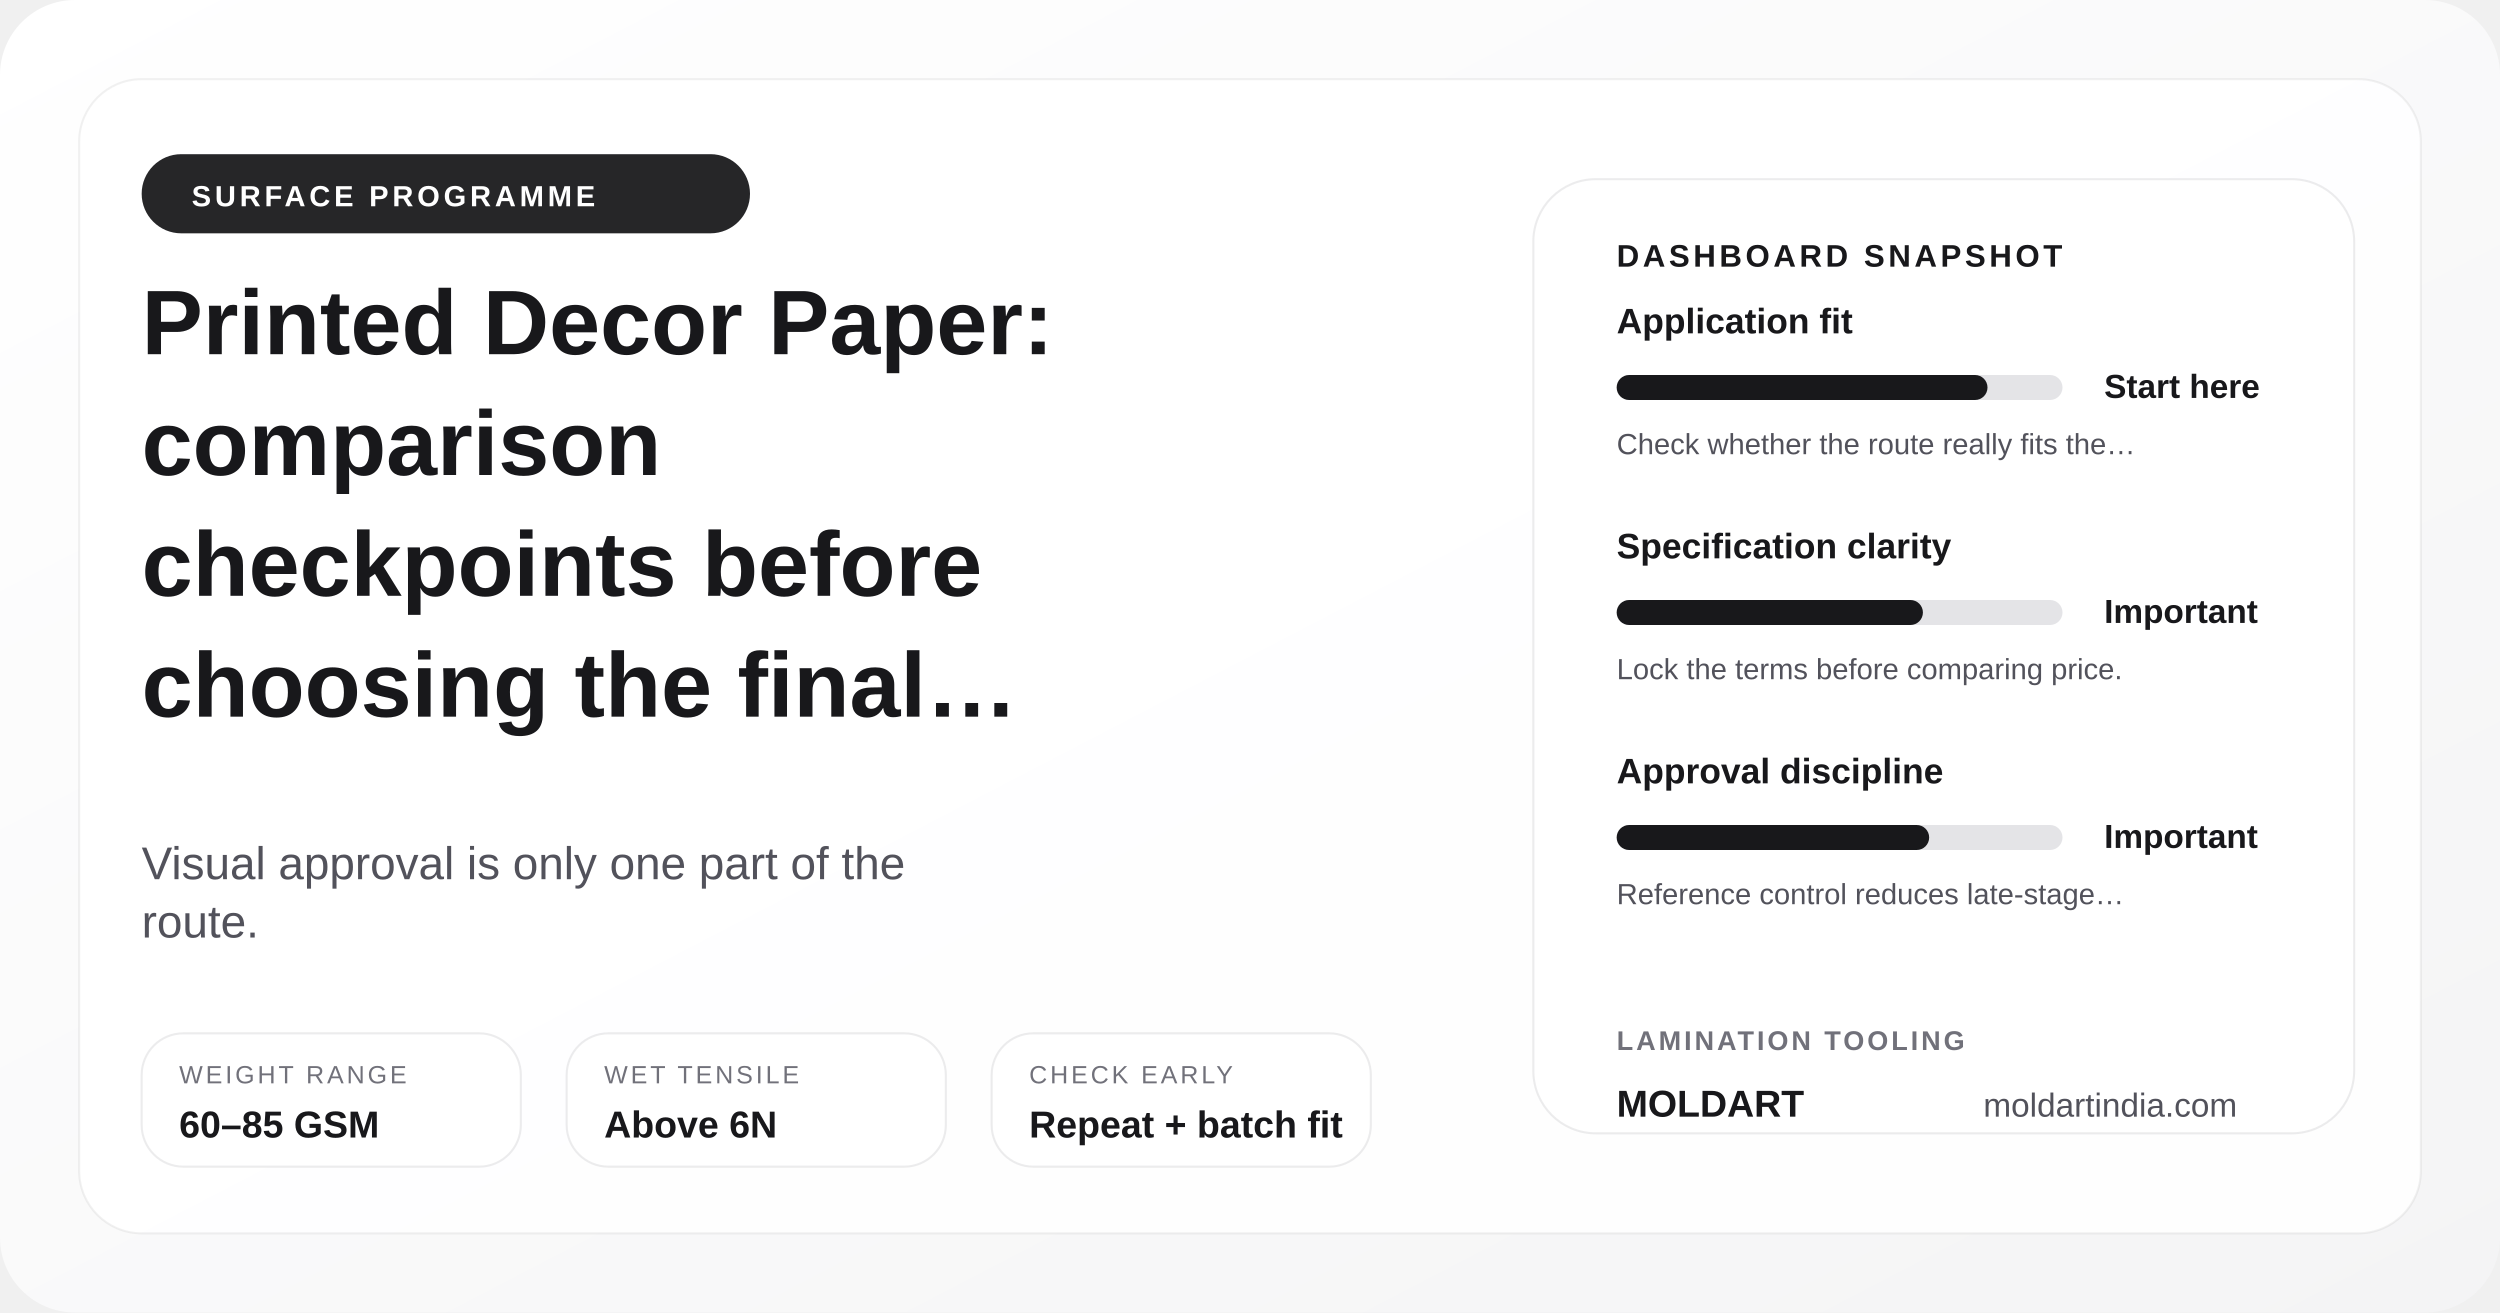
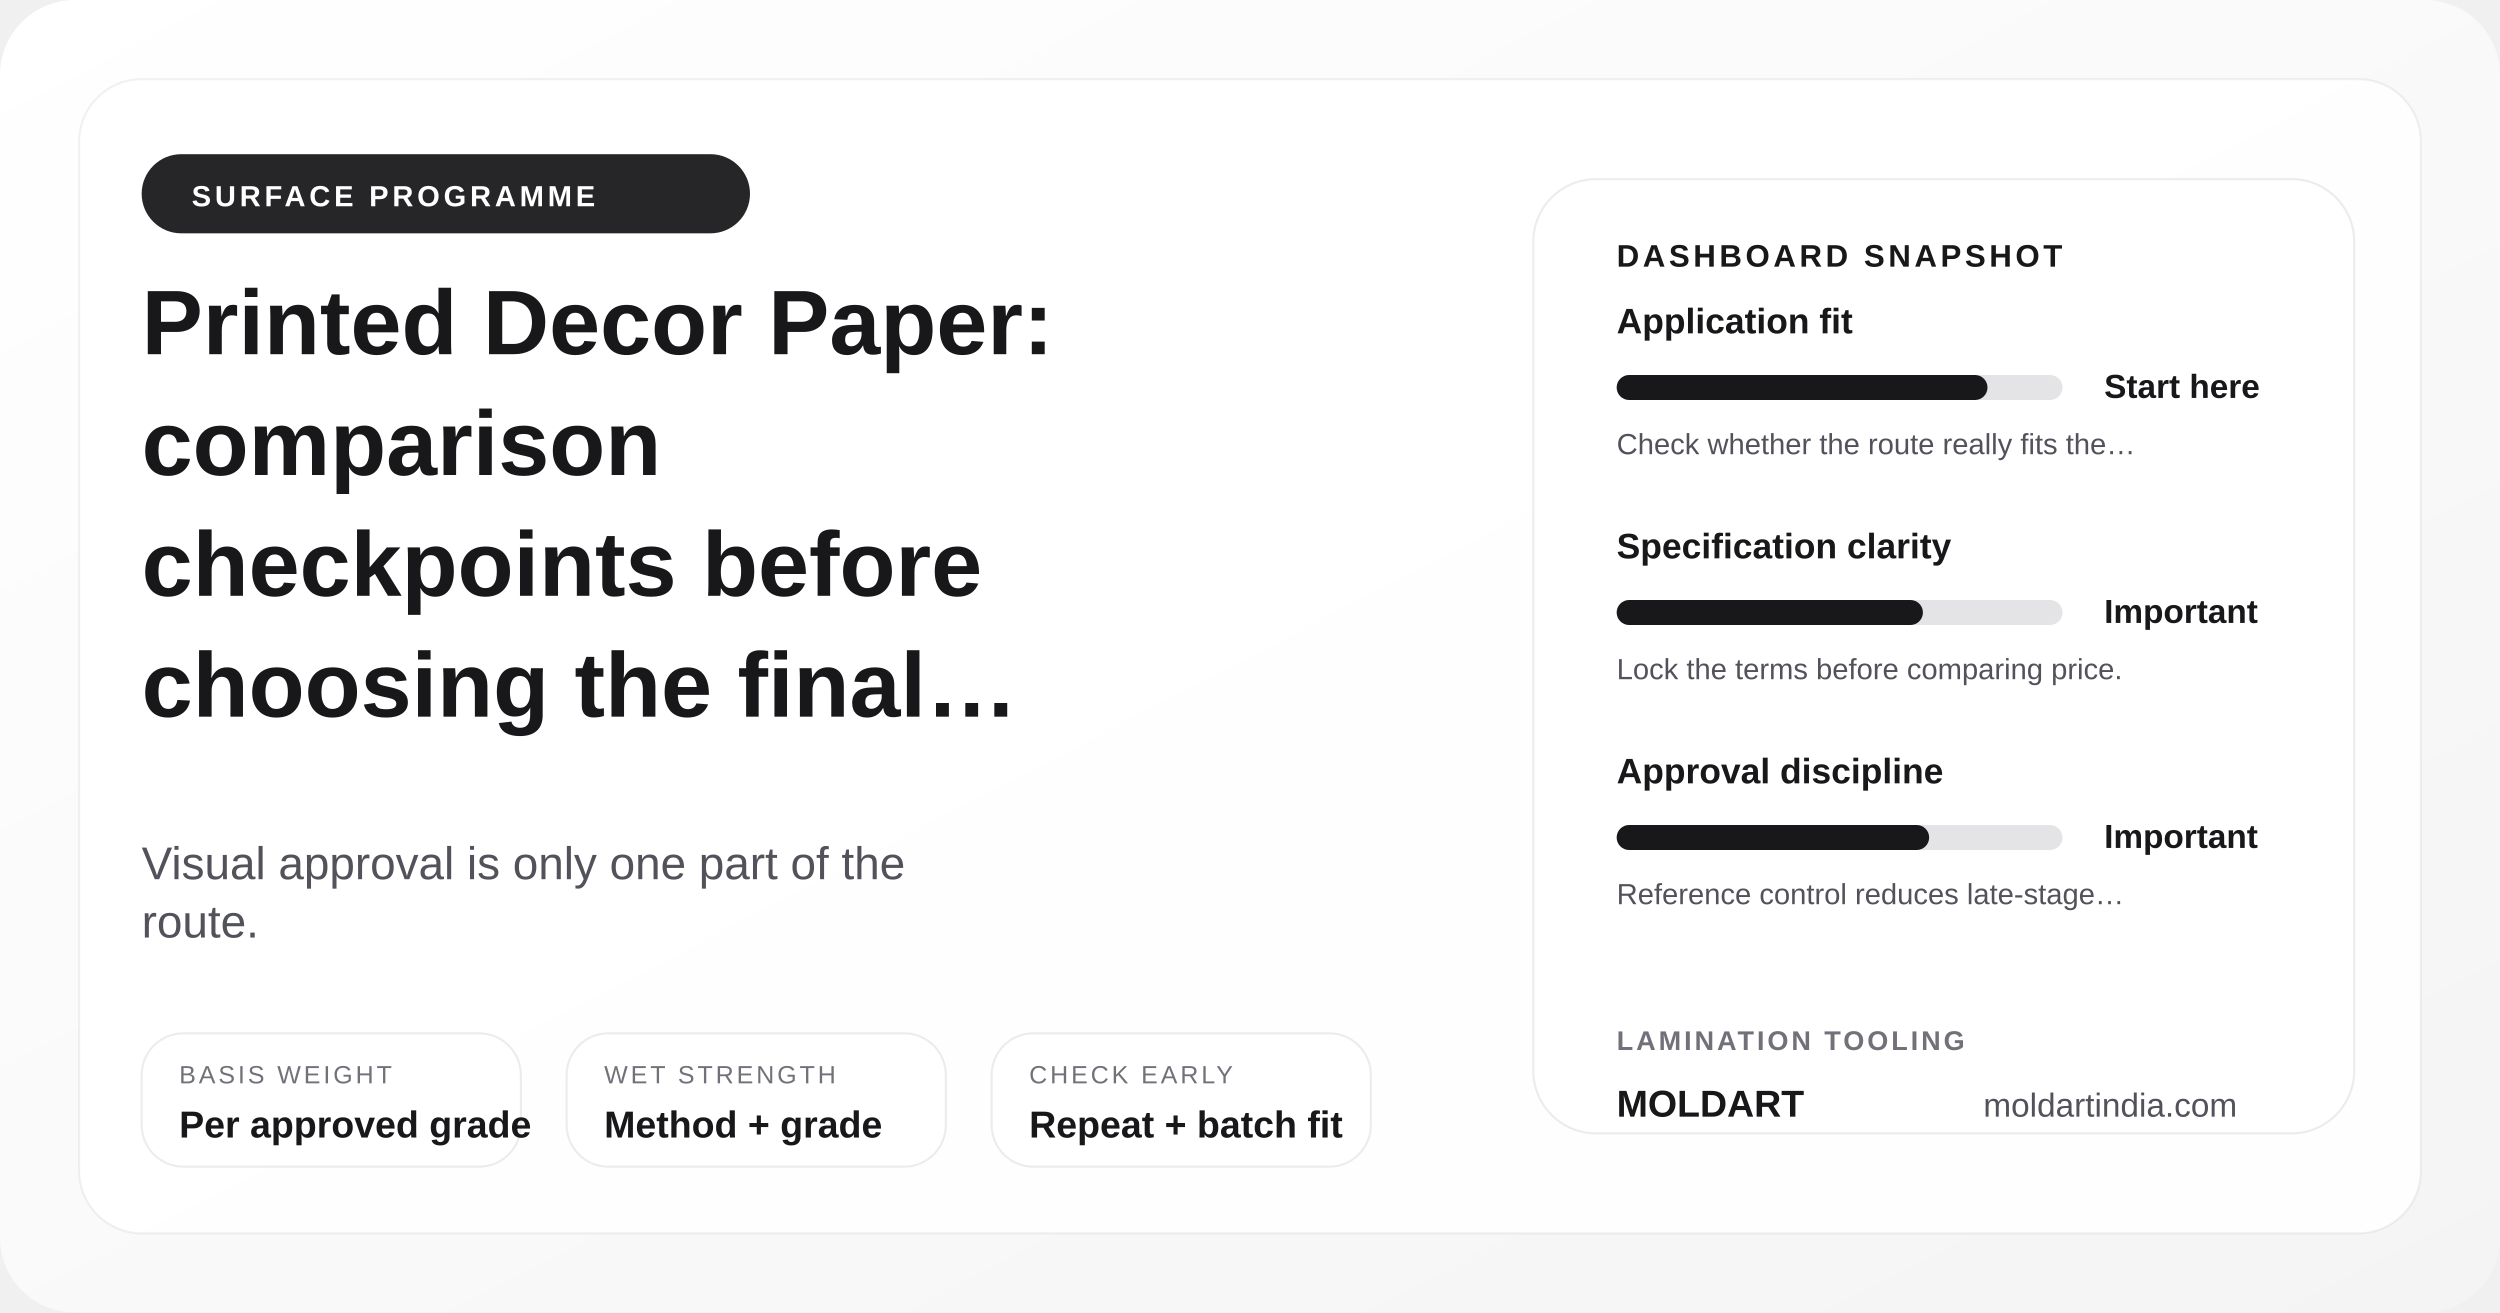
<svg xmlns="http://www.w3.org/2000/svg" width="1200" height="630" viewBox="0 0 1200 630" role="img" aria-label="Printed Decor Paper: comparison checkpoints before choosing the final route">
  <defs>
    <linearGradient id="posterGrad-decor-paper-comparison" x1="0%" y1="0%" x2="100%" y2="100%">
      <stop offset="0%" stop-color="#ffffff" />
      <stop offset="100%" stop-color="#f4f4f5" />
    </linearGradient>
  </defs>
  <rect width="1200" height="630" rx="36" fill="url(#posterGrad-decor-paper-comparison)" />
  <rect x="38" y="38" width="1124" height="554" rx="30" fill="rgba(255,255,255,0.9)" stroke="rgba(24,24,27,0.06)" />
  <circle cx="1072" cy="110" r="18" fill="#d4d4d8" />
  <circle cx="1036" cy="110" r="8" fill="#18181b" />
  <rect x="68" y="74" width="292" height="38" rx="19" fill="#18181b" opacity="0.94" />
  <text x="92" y="99" font-family="Arial, sans-serif" font-size="14" font-weight="700" fill="#ffffff" letter-spacing="1.8">SURFACE PROGRAMME</text>
  <text x="68" y="170" font-family="Arial, sans-serif" font-size="44" font-weight="700" fill="#18181b">Printed Decor Paper:</text>
  <text x="68" y="228" font-family="Arial, sans-serif" font-size="44" font-weight="700" fill="#18181b">comparison</text>
  <text x="68" y="286" font-family="Arial, sans-serif" font-size="44" font-weight="700" fill="#18181b">checkpoints before</text>
  <text x="68" y="344" font-family="Arial, sans-serif" font-size="44" font-weight="700" fill="#18181b">choosing the final…</text>
  <text x="68" y="422" font-family="Arial, sans-serif" font-size="22" fill="#52525b">Visual approval is only one part of the</text>
  <text x="68" y="450" font-family="Arial, sans-serif" font-size="22" fill="#52525b">route.</text>
  <rect x="68" y="496" width="182" height="64" rx="20" fill="rgba(255,255,255,0.94)" stroke="rgba(24,24,27,0.08)" />
-   <text x="86" y="520" font-family="Arial, sans-serif" font-size="12" fill="#71717a" letter-spacing="1.4">WEIGHT RANGE</text>
-   <text x="86" y="546" font-family="Arial, sans-serif" font-size="18" font-weight="700" fill="#18181b">60–85 GSM</text>
+   <text x="86" y="520" font-family="Arial, sans-serif" font-size="12" fill="#71717a" letter-spacing="1.4">BASIS WEIGHT</text>
+   <text x="86" y="546" font-family="Arial, sans-serif" font-size="18" font-weight="700" fill="#18181b">Per approved grade</text>
  <rect x="272" y="496" width="182" height="64" rx="20" fill="rgba(255,255,255,0.94)" stroke="rgba(24,24,27,0.08)" />
-   <text x="290" y="520" font-family="Arial, sans-serif" font-size="12" fill="#71717a" letter-spacing="1.4">WET TENSILE</text>
-   <text x="290" y="546" font-family="Arial, sans-serif" font-size="18" font-weight="700" fill="#18181b">Above 6N</text>
+   <text x="290" y="520" font-family="Arial, sans-serif" font-size="12" fill="#71717a" letter-spacing="1.4">WET STRENGTH</text>
+   <text x="290" y="546" font-family="Arial, sans-serif" font-size="18" font-weight="700" fill="#18181b">Method + grade</text>
  <rect x="476" y="496" width="182" height="64" rx="20" fill="rgba(255,255,255,0.94)" stroke="rgba(24,24,27,0.08)" />
  <text x="494" y="520" font-family="Arial, sans-serif" font-size="12" fill="#71717a" letter-spacing="1.4">CHECK EARLY</text>
  <text x="494" y="546" font-family="Arial, sans-serif" font-size="18" font-weight="700" fill="#18181b">Repeat + batch fit</text>
  <rect x="736" y="86" width="394" height="458" rx="30" fill="#ffffff" stroke="rgba(24,24,27,0.08)" />
  <text x="776" y="128" font-family="Arial, sans-serif" font-size="15" font-weight="700" fill="#18181b" letter-spacing="1.7">DASHBOARD SNAPSHOT</text>
  <text x="776" y="160" font-family="Arial, sans-serif" font-size="17" font-weight="700" fill="#18181b">Application fit</text>
  <rect x="776" y="180" width="214" height="12" rx="6" fill="#e4e4e7" />
  <rect x="776" y="180" width="178" height="12" rx="6" fill="#18181b" />
  <text x="1010" y="191" font-family="Arial, sans-serif" font-size="16" font-weight="700" fill="#18181b">Start here</text>
  <text x="776" y="218" font-family="Arial, sans-serif" font-size="14" fill="#52525b">Check whether the route really fits the…</text>
  <text x="776" y="268" font-family="Arial, sans-serif" font-size="17" font-weight="700" fill="#18181b">Specification clarity</text>
  <rect x="776" y="288" width="214" height="12" rx="6" fill="#e4e4e7" />
  <rect x="776" y="288" width="147" height="12" rx="6" fill="#18181b" />
  <text x="1010" y="299" font-family="Arial, sans-serif" font-size="16" font-weight="700" fill="#18181b">Important</text>
  <text x="776" y="326" font-family="Arial, sans-serif" font-size="14" fill="#52525b">Lock the terms before comparing price.</text>
  <text x="776" y="376" font-family="Arial, sans-serif" font-size="17" font-weight="700" fill="#18181b">Approval discipline</text>
  <rect x="776" y="396" width="214" height="12" rx="6" fill="#e4e4e7" />
  <rect x="776" y="396" width="150" height="12" rx="6" fill="#18181b" />
  <text x="1010" y="407" font-family="Arial, sans-serif" font-size="16" font-weight="700" fill="#18181b">Important</text>
  <text x="776" y="434" font-family="Arial, sans-serif" font-size="14" fill="#52525b">Reference control reduces late-stage…</text>
  <text x="776" y="504" font-family="Arial, sans-serif" font-size="13" font-weight="700" fill="#71717a" letter-spacing="1.4">LAMINATION TOOLING</text>
  <text x="776" y="536" font-family="Arial, sans-serif" font-size="18" font-weight="700" fill="#18181b">MOLDART</text>
  <text x="952" y="536" font-family="Arial, sans-serif" font-size="16" fill="#52525b">moldartindia.com</text>
</svg>
